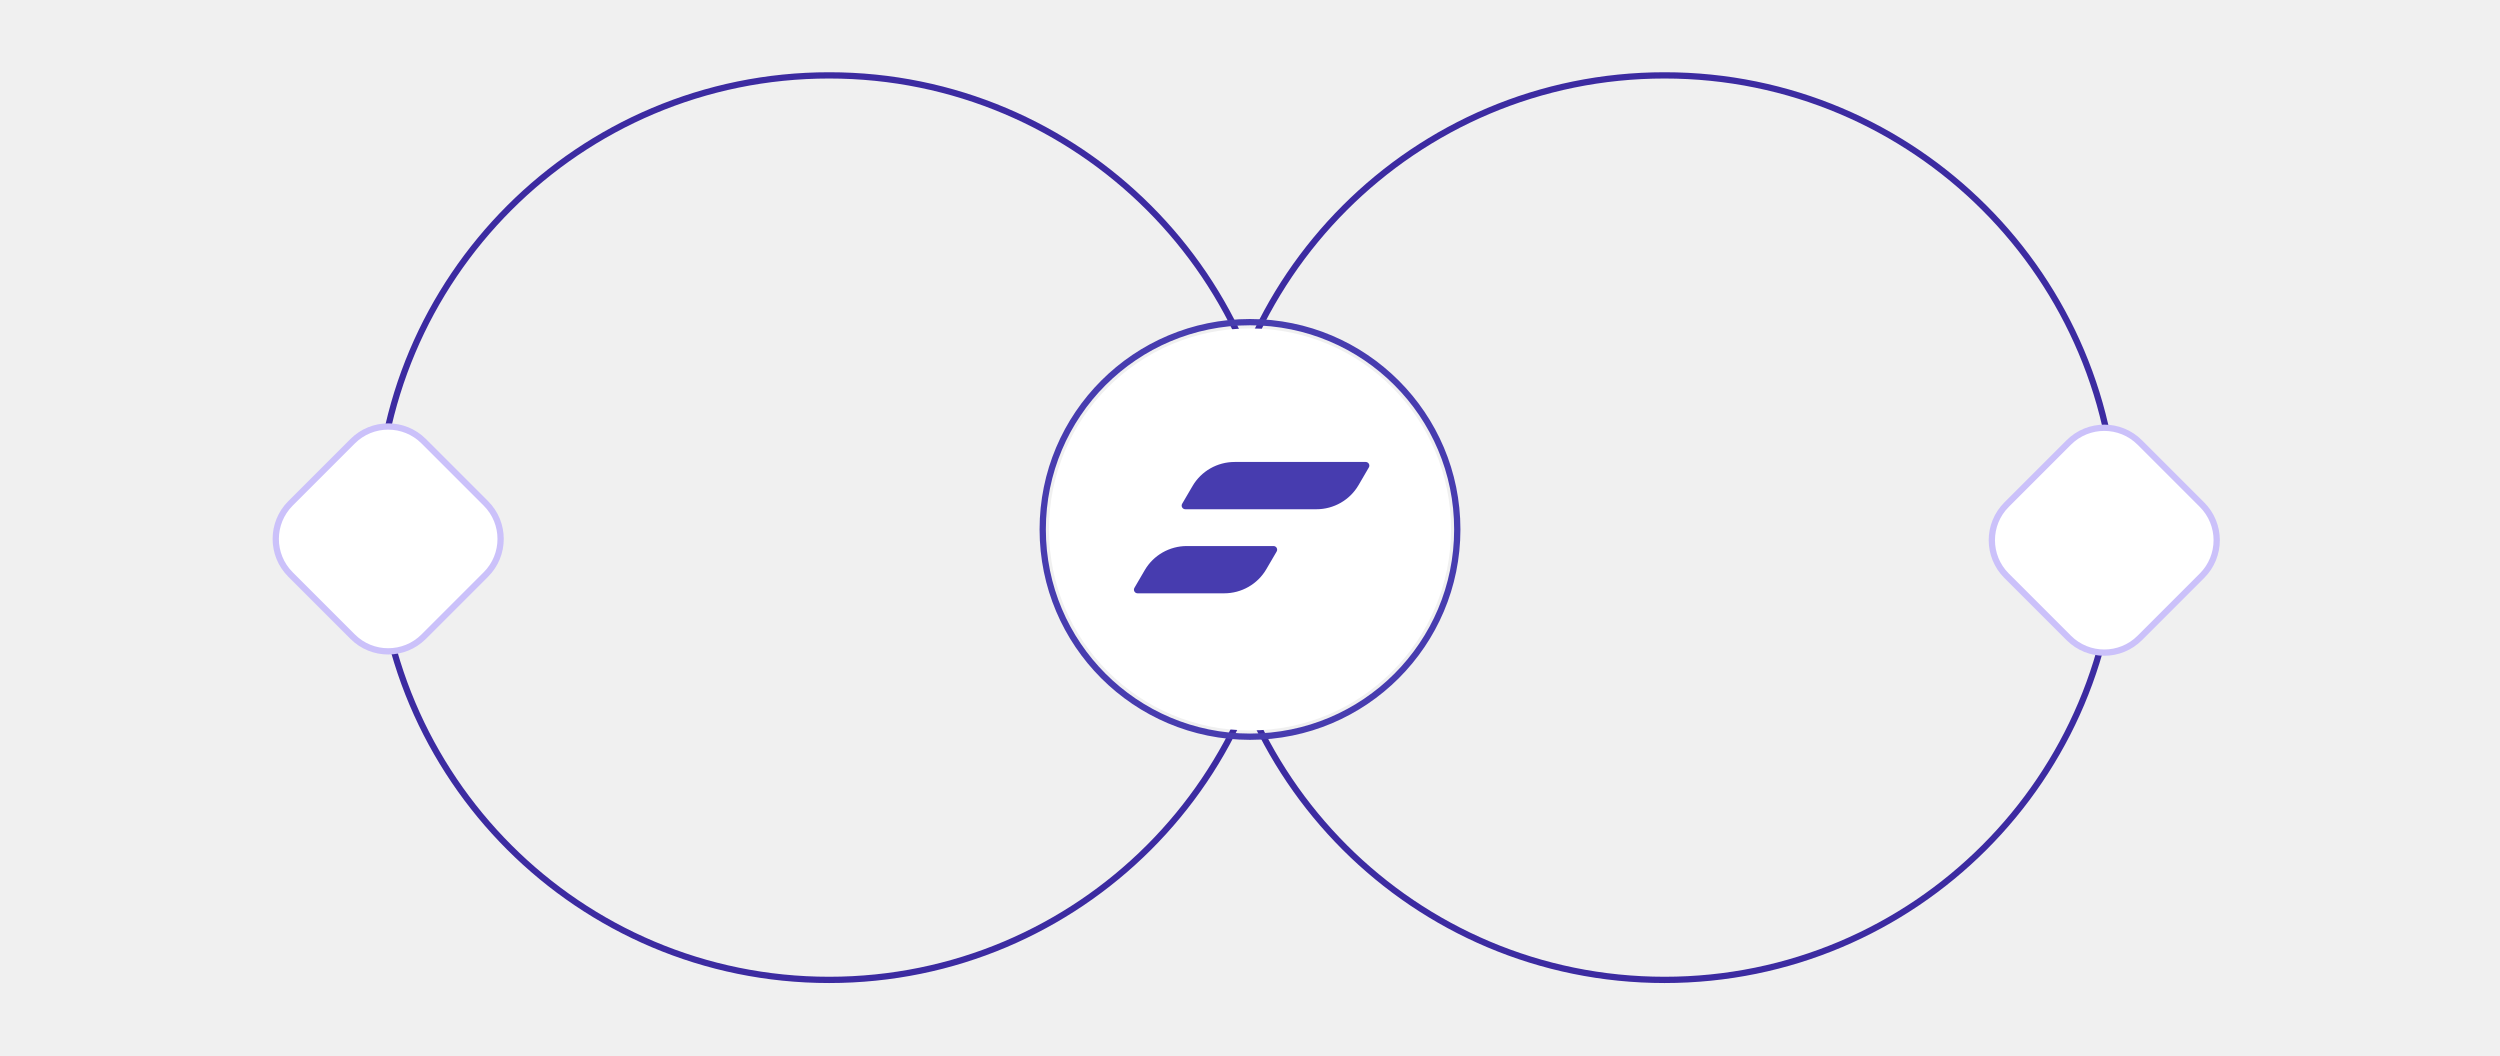
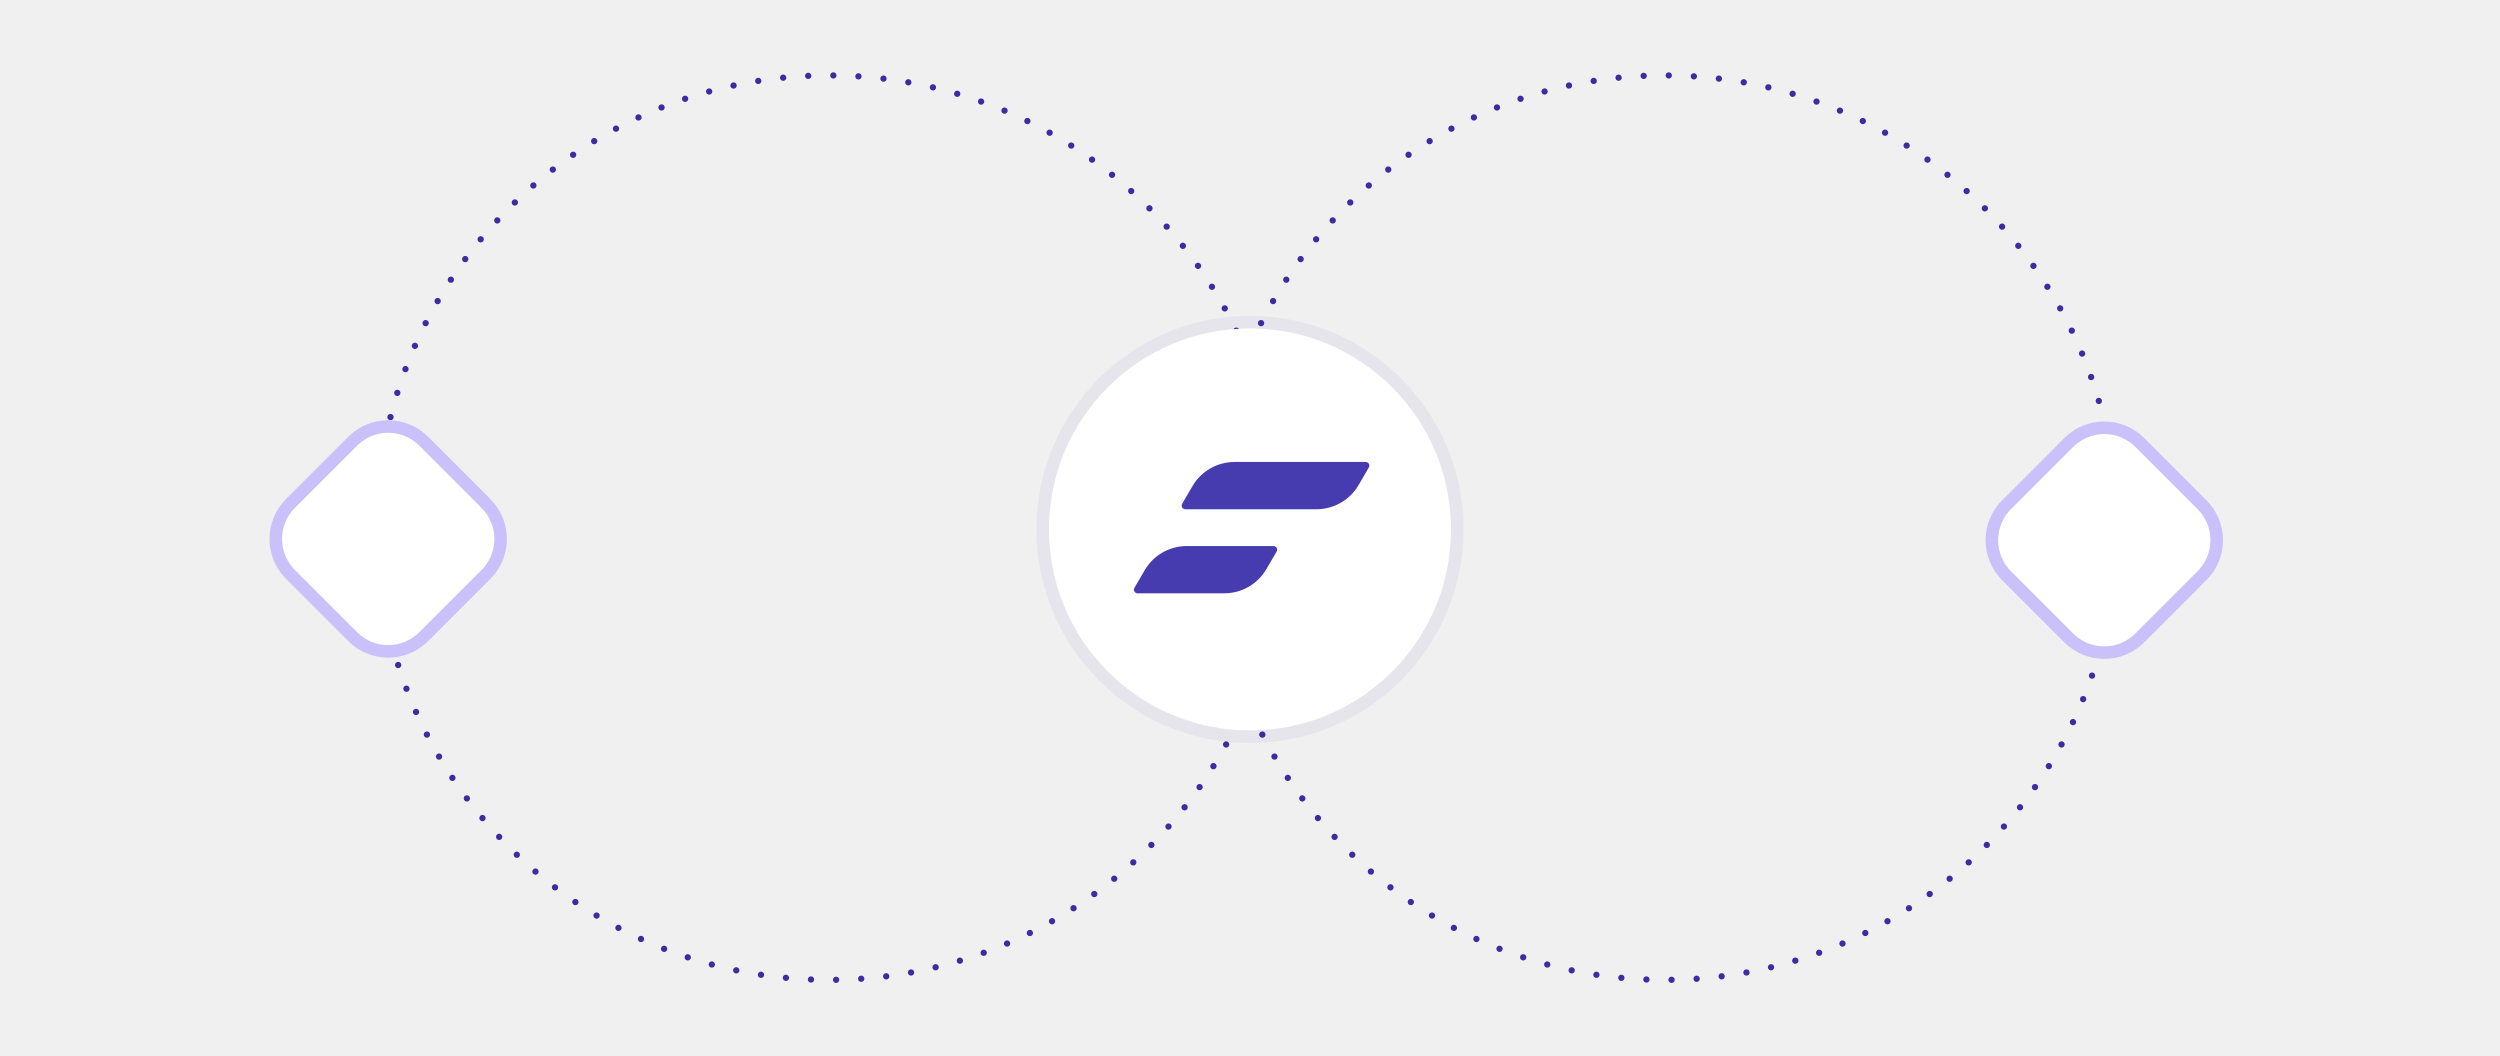
<svg xmlns="http://www.w3.org/2000/svg" width="398" height="168" viewBox="0 0 398 168" fill="none">
-   <circle cx="265" cy="84" r="72" stroke="#3C2BA1" strokeLinecap="round" strokeLinejoin="bevel" strokeDasharray="0 4" />
-   <circle cx="132" cy="84" r="72" stroke="#3C2BA1" strokeLinecap="round" strokeLinejoin="bevel" strokeDasharray="0 4" />
+   <circle cx="265" cy="84" r="72" stroke="#3C2BA1" stroke-linecap="round" stroke-linejoin="bevel" stroke-dasharray="0 4" />
+   <circle cx="132" cy="84" r="72" stroke="#3C2BA1" stroke-linecap="round" stroke-linejoin="bevel" stroke-dasharray="0 4" />
  <rect x="167" y="52.285" width="64" height="64" rx="32" fill="white" />
-   <rect x="166" y="51.285" width="66" height="66" rx="33" stroke="#473CAF" strokeOpacity="0.06" strokeWidth="2" />
-   <rect x="335" y="64.787" width="30" height="30" rx="8" transform="rotate(45 335 64.7867)" fill="white" stroke="#CBC1FA" strokeWidth="2" />
-   <path fillRule="evenodd" clipRule="evenodd" d="M188.702 81.072C188.253 81.072 187.974 80.585 188.2 80.198L189.854 77.371C191.239 75.002 193.792 73.545 196.553 73.545H217.418C217.867 73.545 218.146 74.031 217.92 74.418L216.276 77.238C214.892 79.611 212.337 81.072 209.571 81.072H188.702ZM181.103 94.456C180.655 94.456 180.376 93.97 180.602 93.583L182.246 90.763C183.63 88.39 186.186 86.929 188.951 86.929H202.742C203.191 86.929 203.47 87.416 203.243 87.803L201.59 90.63C200.205 92.998 197.652 94.456 194.89 94.456H181.103Z" fill="#473CAF" />
-   <rect x="61.799" y="64.586" width="30" height="30" rx="8" transform="rotate(45 61.7991 64.5858)" fill="white" stroke="#CBC1FA" strokeWidth="2" />
+   <rect x="166" y="51.285" width="66" height="66" rx="33" stroke="#473CAF" stroke-opacity="0.06" stroke-width="2" />
+   <rect x="335" y="64.787" width="30" height="30" rx="8" transform="rotate(45 335 64.7867)" fill="white" stroke="#CBC1FA" stroke-width="2" />
+   <path fill-rule="evenodd" clip-rule="evenodd" d="M188.702 81.072C188.253 81.072 187.974 80.585 188.2 80.198L189.854 77.371C191.239 75.002 193.792 73.545 196.553 73.545H217.418C217.867 73.545 218.146 74.031 217.92 74.418L216.276 77.238C214.892 79.611 212.337 81.072 209.571 81.072H188.702ZM181.103 94.456C180.655 94.456 180.376 93.97 180.602 93.583L182.246 90.763C183.63 88.39 186.186 86.929 188.951 86.929H202.742C203.191 86.929 203.47 87.416 203.243 87.803L201.59 90.63C200.205 92.998 197.652 94.456 194.89 94.456H181.103Z" fill="#473CAF" />
+   <rect x="61.799" y="64.586" width="30" height="30" rx="8" transform="rotate(45 61.7991 64.5858)" fill="white" stroke="#CBC1FA" stroke-width="2" />
</svg>
